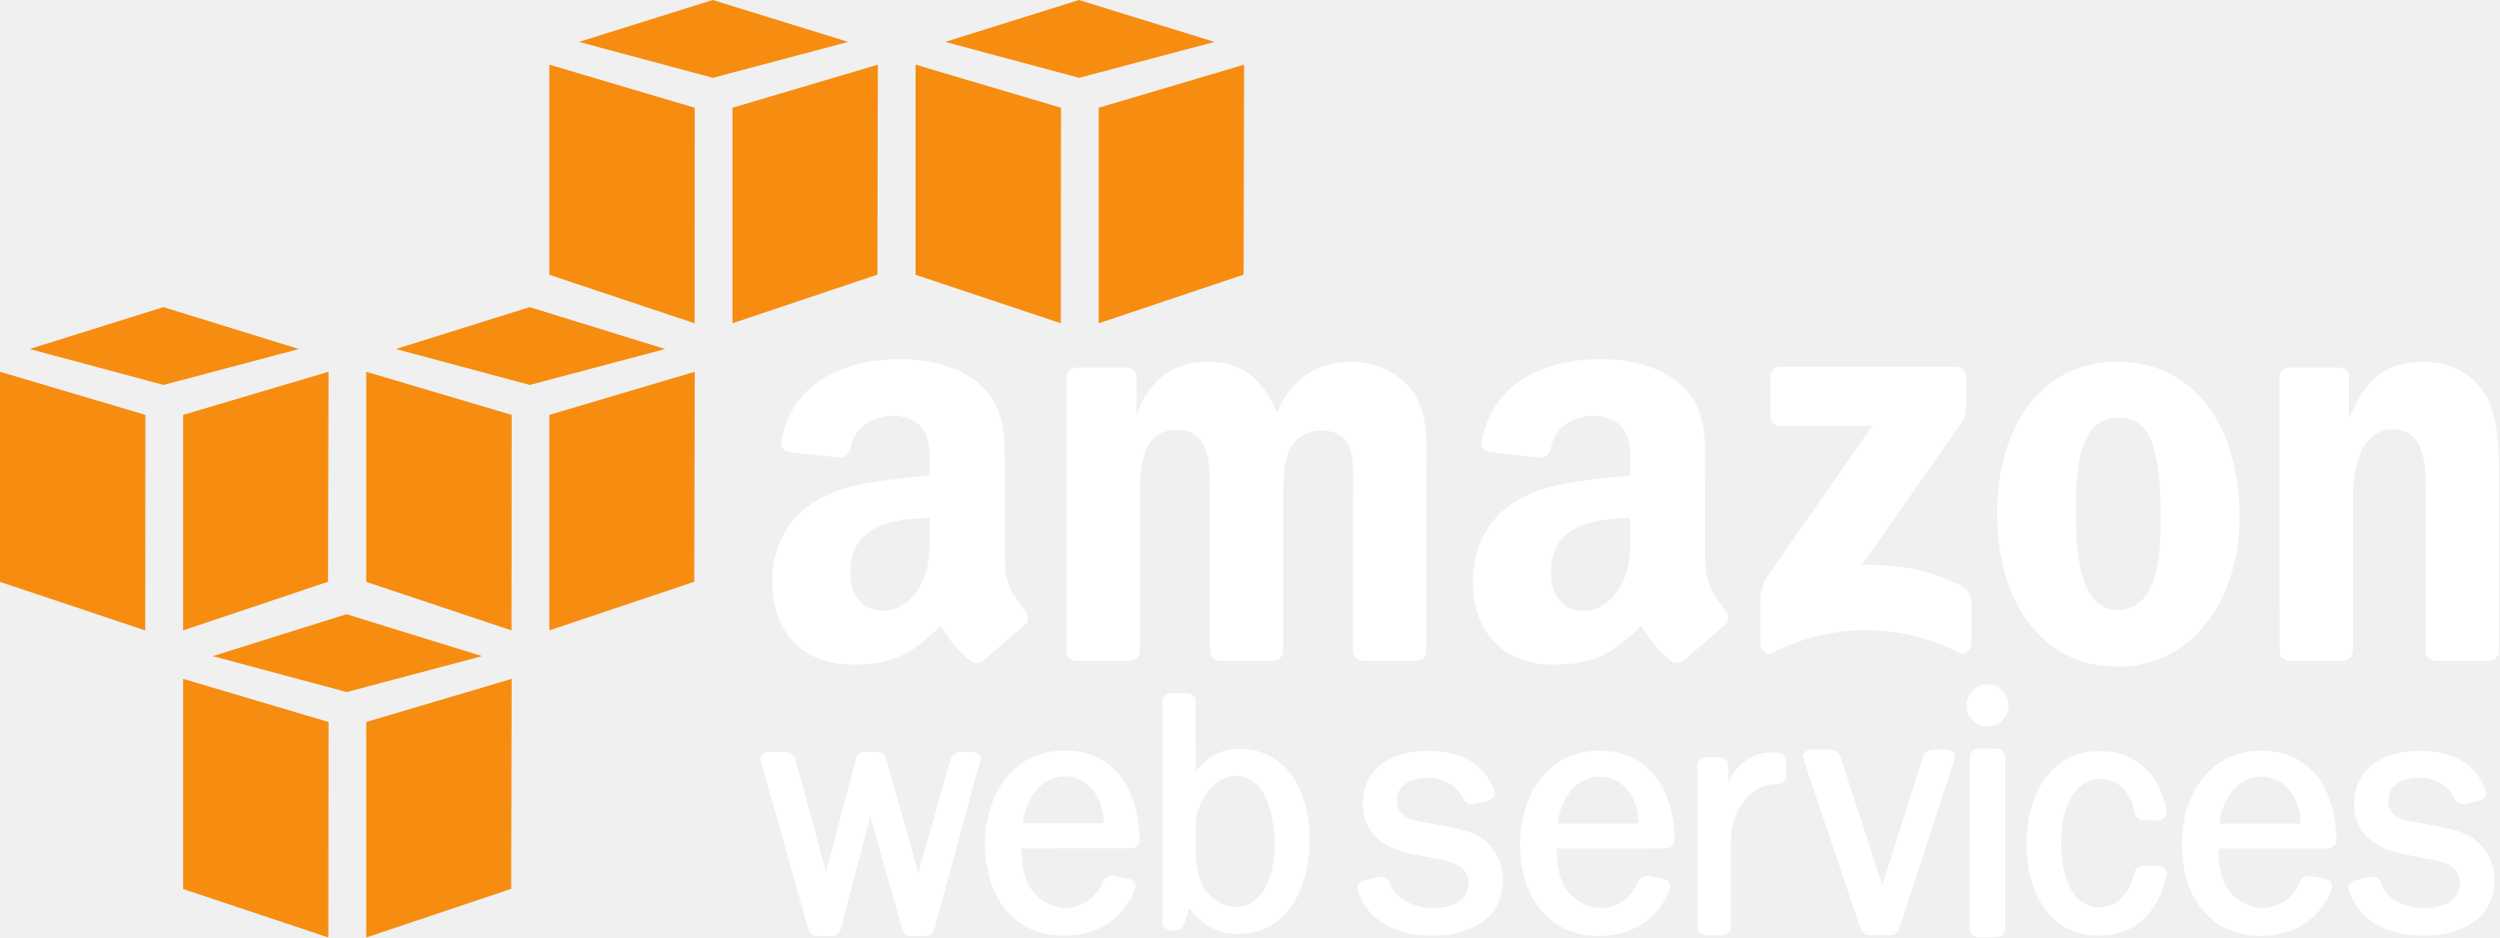
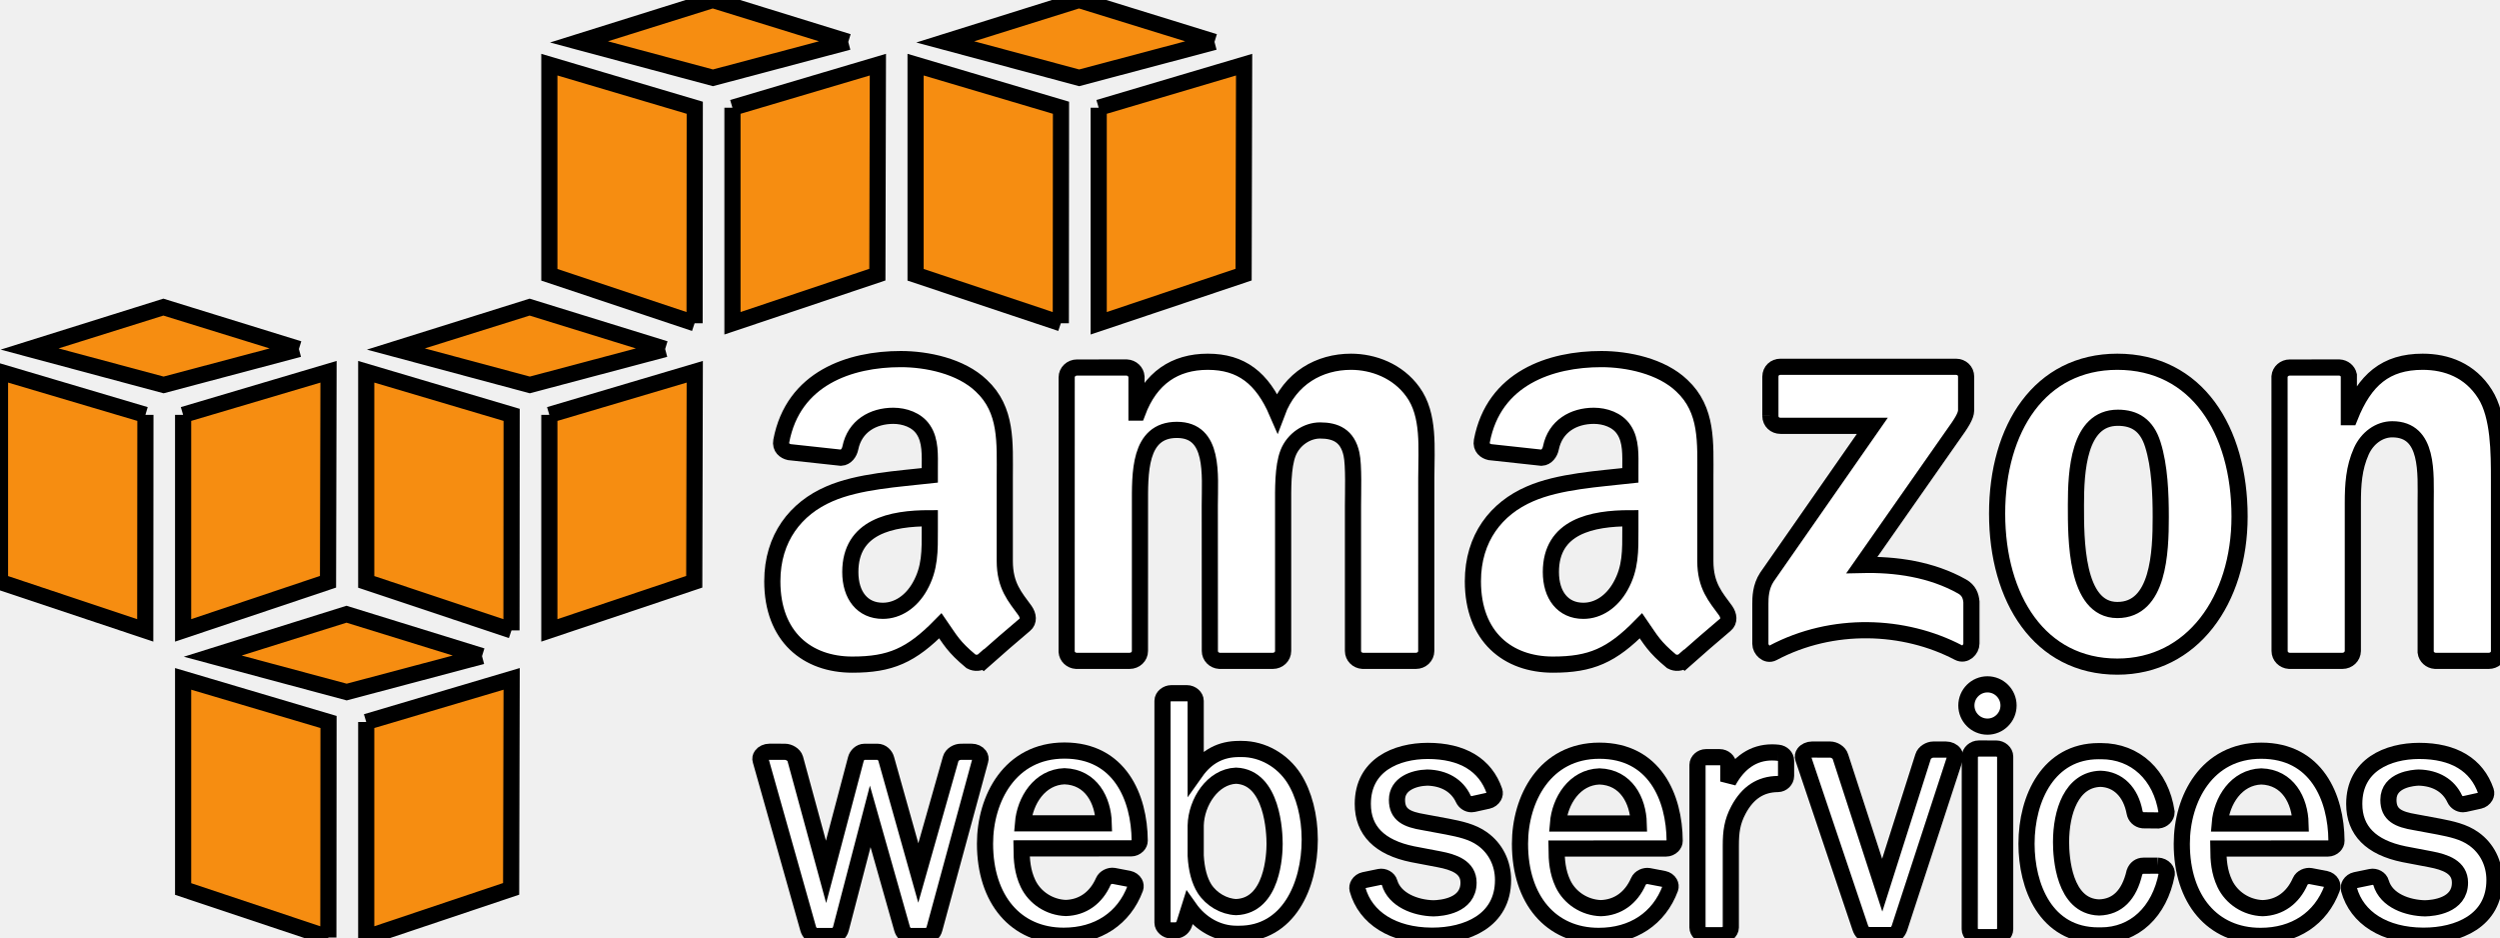
<svg xmlns="http://www.w3.org/2000/svg" viewBox="0 0 580 217.5" height="217.5" width="580" xml:space="preserve" version="1.1" id="svg2">
  <defs id="defs6" />
  <g transform="matrix(1.25,0,0,-1.25,0,217.5)" id="g10">
    <g transform="scale(0.1,0.1)" id="g12">
-       <path id="path14" style="fill:#f68d11;fill-opacity:1;fill-rule:nonzero;stroke:none" d="m 1289.67,1140 -269.67,90 0,390 270,-80 -0.33,-400" />
-       <path id="path16" style="fill:#f68d11;fill-opacity:1;fill-rule:nonzero;stroke:none" d="m 1360,1540 270,80 -0.94,-389.73 L 1360,1140 l 0,400" />
-       <path id="path18" style="fill:#f68d11;fill-opacity:1;fill-rule:nonzero;stroke:none" d="M 1575,1662.23 1323.36,1740 1075,1662.23 l 248.72,-66.67 251.28,66.67" />
-       <path id="path20" style="fill:#f68d11;fill-opacity:1;fill-rule:nonzero;stroke:none" d="m 1969.67,1140 -269.67,90 0,390 270,-80 -0.33,-400" />
-       <path id="path22" style="fill:#f68d11;fill-opacity:1;fill-rule:nonzero;stroke:none" d="m 2040,1540 270,80 -0.94,-389.73 L 2040,1140 l 0,400" />
-       <path id="path24" style="fill:#f68d11;fill-opacity:1;fill-rule:nonzero;stroke:none" d="M 2255,1662.23 2003.36,1740 1755,1662.23 l 248.72,-66.67 251.28,66.67" />
-       <path id="path26" style="fill:#f68d11;fill-opacity:1;fill-rule:nonzero;stroke:none" d="M 270,970 0,1050 0,660 269.672,570 270,970" />
-       <path id="path28" style="fill:#f68d11;fill-opacity:1;fill-rule:nonzero;stroke:none" d="M 340,970 610,1050 609.063,660.262 340,570 l 0,400" />
-       <path id="path30" style="fill:#f68d11;fill-opacity:1;fill-rule:nonzero;stroke:none" d="M 555,1092.23 303.359,1170 55,1092.23 303.723,1025.56 555,1092.23" />
-       <path id="path32" style="fill:#f68d11;fill-opacity:1;fill-rule:nonzero;stroke:none" d="M 949.672,570 680,660 l 0,390 270,-80 -0.328,-400" />
-       <path id="path34" style="fill:#f68d11;fill-opacity:1;fill-rule:nonzero;stroke:none" d="m 1020,970 270,80 -0.94,-389.738 L 1020,570 l 0,400" />
-       <path id="path36" style="fill:#f68d11;fill-opacity:1;fill-rule:nonzero;stroke:none" d="M 1235,1092.23 983.359,1170 735,1092.23 983.723,1025.56 1235,1092.23" />
-       <path id="path38" style="fill:#f68d11;fill-opacity:1;fill-rule:nonzero;stroke:none" d="M 609.672,0 340,90 340,480 610,400 609.672,0" />
-       <path id="path40" style="fill:#f68d11;fill-opacity:1;fill-rule:nonzero;stroke:none" d="M 680,400 950,480 949.063,90.262 680,0 l 0,400" />
-       <path id="path42" style="fill:#f68d11;fill-opacity:1;fill-rule:nonzero;stroke:none" d="M 895,522.23 643.359,600 395,522.23 643.723,455.559 895,522.23" />
-       <path id="path44" style="fill:#ffffff;fill-opacity:1;fill-rule:nonzero;stroke:none" d="m 1803.9,344.75 -19.84,-0.07 c -7.28,0 -16.56,-4.918 -18.84,-12.891 l -60.19,-212.051 -59.53,211.59 c -1.79,6.633 -8.04,13.352 -16.54,13.352 l -23.49,0 c -8.46,0 -14.63,-6.809 -16.34,-13.489 l -55.38,-209.39 -57.22,210.039 c -2.26,7.68 -11.77,12.84 -19.23,12.84 l -28.55,0.05 c -6.1,0 -11.77,-2.621 -14.81,-6.839 -2.06,-2.86 -2.63,-6.102 -1.68,-8.922 l 88.4,-312.957 c 1.95,-6.582 7.65,-13.211 15.99,-13.211 l 28.39,0 c 7.67,0 14.39,5.59 16.33,13.52 l 54.41,208.469 59.21,-208.707 c 1.78,-6.391 7.51,-13.281 15.89,-13.281 l 27.93,0 c 7.77,0 14.31,5.398 16.23,13.309 l 85.09,312.731 c 1,3.012 0.42,6.359 -1.61,9.18 -2.99,4.152 -8.59,6.73 -14.62,6.73" />
-       <path id="path46" style="fill:#ffffff;fill-opacity:1;fill-rule:nonzero;stroke:none" d="m 2049.38,211.879 -149.98,0 c 3.45,42.09 30.78,85.73 77.08,87.41 49.27,-1.609 71.81,-44.25 72.9,-87.41 z m -73.01,135.109 c -101.31,0 -147.45,-89.566 -147.45,-172.777 0,-103.852 57.36,-170.949 146.13,-170.949 63.53,0 111.96,32.098 132.88,88.18 1.12,3.207 0.77,6.688 -0.98,9.809 -2.13,3.789 -6.17,6.648 -10.95,7.699 l -28.12,5.379 c -7.55,1.184 -16.2,-3.289 -19.06,-9.777 -13.66,-31.16 -38.56,-48.84 -69.81,-49.762 -30.07,0.93 -57.68,18.793 -70.33,45.481 -10.28,21.8 -11.8,43.289 -11.97,65.14 l 203.61,0.07 c 4.27,0 8.69,1.879 11.81,5.04 2.61,2.621 4.03,5.878 4,9.14 -0.5,80.899 -37.47,167.328 -139.76,167.328" />
-       <path id="path48" style="fill:#ffffff;fill-opacity:1;fill-rule:nonzero;stroke:none" d="m 2366.62,173.711 c 0,-19.16 -3.47,-114.832 -71.44,-117.281 -22.78,0.871 -45.8,14.262 -58.66,34.059 -9.47,14.973 -15,35.672 -16.42,61.282 l 0,56.289 c 1.11,43.121 31.46,90.441 74.86,92.273 68.2,-2.691 71.66,-105.941 71.66,-126.621 z m -60.78,176.18 -5.39,0 c -33.63,0 -60.06,-13.969 -80.35,-42.602 l -0.03,131.93 c 0,7.41 -7.65,14.16 -16.1,14.16 l -29.28,0 c -7.65,0 -16.21,-6.059 -16.23,-14.16 l 0,-411.84 c 0.03,-7.481 7.68,-14.277 16.12,-14.277 l 8.6,0.047 c 8.12,0 13.9,6.543 15.85,12.621 l 9.16,29.07 c 21.28,-30.219 53.33,-47.969 87.63,-47.969 l 5.25,0 c 90.35,0 130.79,87.879 130.79,174.969 0,43.351 -10.69,84.801 -29.32,113.719 -21.53,33.511 -58.59,54.332 -96.7,54.332" />
-       <path id="path50" style="fill:#ffffff;fill-opacity:1;fill-rule:nonzero;stroke:none" d="m 2752.47,182.98 c -19.04,13.68 -41.93,18.25 -64.86,22.829 l -43.97,8.152 c -31.55,5.187 -49.81,13.648 -49.81,41.488 0,29.43 30.5,40.68 56.36,41.379 31.58,-0.797 55.33,-14.887 66.86,-39.668 2.74,-5.84 8.81,-9.769 15.12,-9.769 1.08,0 2.18,0.121 3.22,0.347 l 27.44,6.063 c 4.48,0.988 8.66,4.058 10.9,8.051 1.79,3.168 2.18,6.628 1.11,9.718 -16.79,48.91 -59.42,74.758 -123.91,74.758 -58.27,-0.129 -120.54,-26.039 -120.54,-98.406 0,-49.461 31.08,-80.871 92.44,-93.371 l 49.22,-9.379 c 27.02,-5.172 54.65,-14.371 54.65,-43.383 0,-42.949 -49.98,-47.328 -65.09,-47.641 -33.9,0.731 -72.28,15.852 -81.6,47.872 -1.87,7.039 -10.73,12.019 -18.5,10.402 l -28.7,-5.922 c -4.32,-0.91 -8.27,-3.719 -10.57,-7.512 -1.93,-3.16 -2.48,-6.699 -1.59,-9.93 14.81,-53.129 66.1,-85.168 137.2,-85.707 l 1.58,-0.012 c 63.5,0 131.35,27.191 131.35,103.469 0,31.05 -13.97,58.812 -38.31,76.171" />
-       <path id="path52" style="fill:#ffffff;fill-opacity:1;fill-rule:nonzero;stroke:none" d="m 3042.75,211.57 -150.02,0 c 3.43,42.129 30.76,85.789 77.06,87.391 49.25,-1.563 71.82,-44.199 72.96,-87.391 z m -73.04,135.129 c -101.33,0 -147.48,-89.57 -147.48,-172.777 0,-103.844 57.37,-170.934 146.15,-170.934 63.54,0 111.97,32.102 132.91,88.172 1.11,3.211 0.76,6.699 -1,9.828 -2.13,3.793 -6.18,6.653 -10.95,7.684 l -28.16,5.379 c -6.59,1.07 -15.78,-2.34 -19.02,-9.789 -13.67,-31.141 -38.58,-48.821 -69.8,-49.782 -30.1,0.961 -57.7,18.82 -70.3,45.5 -10.3,21.75 -11.83,43.258 -11.98,65.16 l 203.59,0.05 c 4.24,0 8.63,1.868 11.75,5.008 2.62,2.633 4.04,5.891 4.01,9.172 -0.47,80.891 -37.41,167.328 -139.72,167.328" />
-       <path id="path54" style="fill:#ffffff;fill-opacity:1;fill-rule:nonzero;stroke:none" d="m 3301.69,342.891 c -3.97,0.437 -7.79,0.648 -11.5,0.648 -34.17,0 -61.92,-18.578 -81.18,-54.07 l 0.07,31.082 c -0.03,7.527 -7.54,14.14 -16.07,14.14 l -25.43,0 c -8.34,0 -15.7,-6.64 -15.76,-14.261 L 3151.78,18.5 c 0,-7.578 7.36,-14.23 15.76,-14.23 l 29.67,0.012 c 7.72,0 16.41,6.059 16.48,14.219 l 0.02,152.219 c 0,25.101 2.34,44.011 14.33,66.383 17.13,31.867 41.05,47.5 73.13,47.75 8.04,0.058 15.1,7.078 15.1,15.027 l 0,28.242 c 0,7.391 -6.41,13.879 -14.58,14.77" />
-       <path id="path56" style="fill:#ffffff;fill-opacity:1;fill-rule:nonzero;stroke:none" d="m 3613.2,348.82 -23.43,-0.011 c -7.34,0 -16.75,-5.27 -19.03,-13 L 3494.79,97.102 3417.23,335.57 c -2.29,7.918 -11.72,13.239 -19.1,13.239 l -33.46,0.031 c -6.14,0 -12.08,-2.738 -15.12,-6.969 -2.04,-2.832 -2.6,-6.043 -1.59,-9.039 L 3454.11,17.941 c 2.04,-6.231 7.45,-13.512 16.01,-13.512 l 40.49,0 c 7.43,0 13.52,5.059 16.31,13.539 L 3629.88,332.73 c 1.03,2.989 0.48,6.211 -1.55,9.051 -3.06,4.27 -8.99,7.039 -15.13,7.039" />
-       <path id="path58" style="fill:#ffffff;fill-opacity:1;fill-rule:nonzero;stroke:none" d="m 3690.18,469.859 c -21.58,0 -39.13,-17.597 -39.13,-39.25 0,-21.648 17.55,-39.238 39.13,-39.238 21.59,0 39.16,17.59 39.16,39.238 0,21.653 -17.57,39.25 -39.16,39.25" />
-       <path id="path60" style="fill:#ffffff;fill-opacity:1;fill-rule:nonzero;stroke:none" d="m 3706.29,350.738 -32.13,0.032 c -8.74,0 -16.7,-7.071 -16.7,-14.821 L 3657.3,15.359 c 0,-3.879 2,-7.73 5.46,-10.59 3.17,-2.598 7.22,-4.098 11.29,-4.098 l 32.36,-0.051 0.02,0 c 8.87,0.078 16.66,6.957 16.66,14.719 l 0,320.609 c 0,7.879 -7.86,14.789 -16.8,14.789" />
-       <path id="path62" style="fill:#ffffff;fill-opacity:1;fill-rule:nonzero;stroke:none" d="m 4006.56,133.34 -26.83,-0.102 c -7.49,0 -13.77,-4.5 -16.56,-12.316 -9.8,-42.281 -32,-64.192 -65.66,-65.16 -65.56,1.949 -70.65,93.328 -70.65,121.289 0,55.758 19.31,115.929 73.22,117.519 32.54,-1 56.21,-24.332 63.31,-62.351 1.34,-7.758 7.3,-13.629 15.44,-14.649 l 28.71,-0.281 c 8.58,0.93 15.31,7.422 15.25,15.473 -10.16,68.707 -57.77,113.117 -121.4,113.117 l -2.2,-0.059 -2.49,0.059 c -92.54,0 -133.97,-86.367 -133.97,-171.957 0,-78.473 34.93,-170.102 133.45,-170.102 l 4.72,0 c 62.04,0 108.87,43.488 122.28,114 0.3,3.36 -0.86,6.719 -3.24,9.45 -3.08,3.539 -7.99,5.808 -13.38,6.07" />
-       <path id="path64" style="fill:#ffffff;fill-opacity:1;fill-rule:nonzero;stroke:none" d="m 4271.54,211.57 -150.04,0 c 3.43,42.141 30.77,85.789 77.1,87.391 49.26,-1.563 71.82,-44.199 72.94,-87.391 z m -73.04,135.129 c -101.32,0 -147.46,-89.57 -147.46,-172.777 0,-103.844 57.37,-170.934 146.15,-170.934 63.51,0 111.92,32.082 132.88,88.16 1.09,3.231 0.73,6.731 -1.02,9.84 -2.16,3.821 -6.09,6.614 -10.94,7.684 l -28.12,5.379 c -6.62,1.07 -15.78,-2.34 -19.02,-9.789 -13.71,-31.141 -38.63,-48.821 -69.84,-49.793 -30.09,0.973 -57.68,18.832 -70.28,45.512 -10.31,21.782 -11.84,43.289 -12,65.16 l 203.61,0.031 c 4.28,0 8.7,1.887 11.83,5.058 2.6,2.649 4,5.911 3.95,9.141 -0.47,80.891 -37.42,167.328 -139.74,167.328" />
-       <path id="path66" style="fill:#ffffff;fill-opacity:1;fill-rule:nonzero;stroke:none" d="m 4593.31,182.98 c -19.07,13.692 -41.99,18.258 -64.88,22.829 l -43.97,8.152 c -31.52,5.187 -49.77,13.648 -49.77,41.488 0,37.961 47.11,41.133 56.3,41.379 31.61,-0.797 55.36,-14.887 66.87,-39.68 2.76,-5.839 8.85,-9.757 15.17,-9.757 1.09,0 2.18,0.121 3.24,0.347 l 27.42,6.063 c 4.48,0.988 8.65,4.07 10.89,8.058 1.78,3.172 2.17,6.621 1.1,9.711 -16.77,48.91 -59.41,74.758 -123.93,74.758 -58.25,-0.129 -120.5,-26.039 -120.5,-98.406 0,-49.473 31.07,-80.883 92.42,-93.371 l 49.24,-9.379 c 27.02,-5.172 54.65,-14.371 54.65,-43.383 0,-42.949 -49.98,-47.328 -65.09,-47.641 -31.43,0.672 -71.66,13.652 -81.59,47.832 -1.82,7.079 -10.67,12.051 -18.58,10.442 l -28.65,-5.922 c -4.34,-0.922 -8.3,-3.75 -10.6,-7.551 -1.91,-3.168 -2.46,-6.68 -1.56,-9.891 14.77,-53.129 66.05,-85.168 137.16,-85.707 l 1.58,-0.012 c 63.51,0 131.37,27.191 131.37,103.469 0,31.07 -13.96,58.839 -38.29,76.171" />
-       <path id="path68" style="fill:#ffffff;fill-opacity:1;fill-rule:evenodd;stroke:none" d="m 3287.15,967.98 0,72.8 c 0.04,11.04 8.42,18.45 18.48,18.44 l 326.15,0.01 c 10.41,0 18.81,-7.59 18.81,-18.37 l 0,-62.43 c -0.1,-10.45 -8.93,-24.114 -24.57,-45.813 L 3457.09,691.41 c 62.68,1.488 129.04,-7.898 186,-39.922 12.87,-7.218 16.29,-17.929 17.34,-28.386 l 0,-77.68 c 0,-10.711 -11.72,-23.09 -24.02,-16.641 -100.39,52.598 -233.62,58.34 -344.65,-0.609 -11.33,-6.051 -23.21,6.137 -23.21,16.848 l 0,73.812 c 0,11.777 0.24,32.008 12.13,50.027 l 195.75,280.782 -170.41,0.039 c -10.43,0 -18.77,7.422 -18.87,18.3" />
-       <path id="path70" style="fill:#ffffff;fill-opacity:1;fill-rule:evenodd;stroke:none" d="m 2097.45,513.461 -99.25,0 c -9.43,0.617 -16.98,7.73 -17.73,16.801 l 0.07,509.278 c 0,10.19 8.58,18.33 19.14,18.33 l 92.41,0.05 c 9.68,-0.54 17.42,-7.84 18.08,-17.1 l 0,-66.543 1.84,0 c 24.06,64.333 69.45,94.293 130.57,94.293 62.05,0 100.96,-29.96 128.75,-94.293 24.1,64.333 78.73,94.293 137.13,94.293 41.68,0 87.01,-17.12 114.8,-55.68 31.49,-42.89 25,-105.007 25,-159.687 l -0.06,-321.394 c 0,-10.161 -8.57,-18.348 -19.12,-18.348 l -99.1,0 c -9.98,0.617 -17.83,8.578 -17.83,18.301 l 0,270.008 c 0,21.421 1.83,75.027 -2.79,95.371 -7.43,34.324 -29.67,43.914 -58.34,43.914 -24.11,0 -49.13,-16.075 -59.32,-41.739 -10.18,-25.761 -9.24,-68.625 -9.24,-97.546 l 0,-269.961 c 0,-10.161 -8.57,-18.348 -19.14,-18.348 l -99.12,0 c -9.93,0.617 -17.8,8.578 -17.8,18.301 l -0.13,270.008 c 0,56.804 9.29,140.359 -61.09,140.359 -71.32,0 -68.54,-81.426 -68.54,-140.359 l -0.06,-269.961 c 0.04,-10.161 -8.54,-18.348 -19.13,-18.348" />
-       <path id="path72" style="fill:#ffffff;fill-opacity:1;fill-rule:evenodd;stroke:none" d="m 3932.29,964.656 c -73.21,0 -77.82,-99.656 -77.82,-161.836 0,-62.144 -0.92,-195.019 76.92,-195.019 76.89,0 80.58,107.168 80.58,172.531 0,42.859 -1.83,94.285 -14.8,135.012 -11.15,35.379 -33.36,49.312 -64.88,49.312 z m -0.9,103.914 c 147.26,0 226.93,-126.441 226.93,-287.132 0,-155.426 -88.03,-278.676 -226.93,-278.676 -144.51,0 -223.26,126.476 -223.26,284.008 0,158.601 79.64,281.8 223.26,281.8" />
-       <path id="path74" style="fill:#ffffff;fill-opacity:1;fill-rule:evenodd;stroke:none" d="m 4349.32,513.461 -98.87,0 c -9.96,0.617 -17.81,8.578 -17.81,18.301 l -0.14,509.508 c 0.82,9.28 9.06,16.6 19.02,16.6 l 92.07,0.05 c 8.68,-0.48 15.8,-6.38 17.62,-14.27 l 0,-77.927 1.88,0 c 27.75,69.667 66.68,102.847 135.19,102.847 44.47,0 88.03,-16.03 115.8,-59.98 C 4640,967.883 4640,899.316 4640,850.012 l 0,-320.492 c -1.11,-9.032 -9.16,-16.059 -18.96,-16.059 l -99.52,0 c -9.18,0.598 -16.56,7.379 -17.67,16.059 l 0,276.535 c 0,55.722 6.5,137.187 -62.07,137.187 -24.07,0 -46.27,-16.113 -57.4,-40.73 -13.91,-31.067 -15.75,-62.141 -15.75,-96.457 l 0,-274.246 c -0.17,-10.161 -8.75,-18.348 -19.31,-18.348" />
-       <path id="path76" style="fill:#ffffff;fill-opacity:1;fill-rule:evenodd;stroke:none" d="m 3127.19,514.75 c -6.58,-5.871 -16,-6.262 -23.42,-2.309 -32.95,27.391 -38.87,40.09 -56.88,66.141 -54.47,-55.48 -93.04,-72.121 -163.57,-72.121 -83.57,0 -148.53,51.559 -148.53,154.66 0,80.527 43.61,135.305 105.8,162.172 53.84,23.633 129.04,27.937 186.58,34.402 l 0,12.871 c 0,23.614 1.85,51.551 -12.09,71.946 -12.03,18.258 -35.24,25.758 -55.69,25.758 -37.85,0 -71.48,-19.403 -79.76,-59.598 -1.68,-8.926 -8.24,-17.793 -17.23,-18.223 l -96.15,10.418 c -8.14,1.828 -17.15,8.321 -14.8,20.715 22.1,116.698 127.46,151.958 221.89,151.958 48.24,0 111.39,-12.88 149.45,-49.39 48.25,-45.127 43.6,-105.263 43.6,-170.783 l 0,-154.586 c 0,-46.5 19.33,-66.91 37.5,-91.972 6.29,-9.039 7.71,-19.75 -0.37,-26.379 -20.26,-16.981 -56.27,-48.231 -76.06,-65.899 l -0.27,0.219 z m -100.02,241.961 c 0,-38.672 0.92,-70.922 -18.58,-105.262 -15.78,-27.949 -40.86,-45.117 -68.71,-45.117 -38.02,0 -60.29,28.988 -60.29,71.969 0,84.492 75.82,99.875 147.58,99.875 l 0,-21.465" />
-       <path id="path78" style="fill:#ffffff;fill-opacity:1;fill-rule:evenodd;stroke:none" d="m 1826.45,514.75 c -6.56,-5.871 -16.05,-6.262 -23.47,-2.309 -32.95,27.391 -38.85,40.09 -56.88,66.141 -54.44,-55.48 -93.03,-72.121 -163.6,-72.121 -83.54,0 -148.52,51.559 -148.52,154.66 0,80.527 43.65,135.305 105.84,162.172 53.85,23.633 129.04,27.937 186.58,34.402 l 0,12.871 c 0,23.614 1.87,51.551 -12.07,71.946 -12.06,18.258 -35.29,25.758 -55.68,25.758 -37.85,0 -71.52,-19.403 -79.77,-59.598 -1.72,-8.926 -8.25,-17.793 -17.23,-18.223 l -96.19,10.418 c -8.12,1.828 -17.14,8.321 -14.81,20.715 22.1,116.698 127.47,151.958 221.89,151.958 48.3,0 111.4,-12.88 149.47,-49.39 48.27,-45.127 43.61,-105.263 43.61,-170.783 l 0,-154.586 c 0,-46.5 19.34,-66.91 37.46,-91.972 6.32,-9.039 7.75,-19.75 -0.31,-26.379 -20.28,-16.981 -56.31,-48.231 -76.09,-65.899 l -0.23,0.219 z M 1726.4,756.711 c 0,-38.672 0.91,-70.922 -18.55,-105.262 -15.77,-27.949 -40.87,-45.117 -68.68,-45.117 -38.1,0 -60.36,28.988 -60.36,71.969 0,84.492 75.8,99.875 147.59,99.875 l 0,-21.465" />
+       <path id="path14" style="fill:#f68d11;fill-opacity:1;fill-rule:nonzero;stroke:#000;stroke-width:30;" d="m 1289.67,1140 -269.67,90 0,390 270,-80 -0.33,-400" />
+       <path id="path16" style="fill:#f68d11;fill-opacity:1;fill-rule:nonzero;stroke:#000;stroke-width:30;" d="m 1360,1540 270,80 -0.94,-389.73 L 1360,1140 l 0,400" />
+       <path id="path18" style="fill:#f68d11;fill-opacity:1;fill-rule:nonzero;stroke:#000;stroke-width:30;" d="M 1575,1662.23 1323.36,1740 1075,1662.23 l 248.72,-66.67 251.28,66.67" />
+       <path id="path20" style="fill:#f68d11;fill-opacity:1;fill-rule:nonzero;stroke:#000;stroke-width:30;" d="m 1969.67,1140 -269.67,90 0,390 270,-80 -0.33,-400" />
+       <path id="path22" style="fill:#f68d11;fill-opacity:1;fill-rule:nonzero;stroke:#000;stroke-width:30;" d="m 2040,1540 270,80 -0.94,-389.73 L 2040,1140 l 0,400" />
+       <path id="path24" style="fill:#f68d11;fill-opacity:1;fill-rule:nonzero;stroke:#000;stroke-width:30;" d="M 2255,1662.23 2003.36,1740 1755,1662.23 l 248.72,-66.67 251.28,66.67" />
+       <path id="path26" style="fill:#f68d11;fill-opacity:1;fill-rule:nonzero;stroke:#000;stroke-width:30;" d="M 270,970 0,1050 0,660 269.672,570 270,970" />
+       <path id="path28" style="fill:#f68d11;fill-opacity:1;fill-rule:nonzero;stroke:#000;stroke-width:30;" d="M 340,970 610,1050 609.063,660.262 340,570 l 0,400" />
+       <path id="path30" style="fill:#f68d11;fill-opacity:1;fill-rule:nonzero;stroke:#000;stroke-width:30;" d="M 555,1092.23 303.359,1170 55,1092.23 303.723,1025.56 555,1092.23" />
+       <path id="path32" style="fill:#f68d11;fill-opacity:1;fill-rule:nonzero;stroke:#000;stroke-width:30;" d="M 949.672,570 680,660 l 0,390 270,-80 -0.328,-400" />
+       <path id="path34" style="fill:#f68d11;fill-opacity:1;fill-rule:nonzero;stroke:#000;stroke-width:30;" d="m 1020,970 270,80 -0.94,-389.738 L 1020,570 l 0,400" />
+       <path id="path36" style="fill:#f68d11;fill-opacity:1;fill-rule:nonzero;stroke:#000;stroke-width:30;" d="M 1235,1092.23 983.359,1170 735,1092.23 983.723,1025.56 1235,1092.23" />
+       <path id="path38" style="fill:#f68d11;fill-opacity:1;fill-rule:nonzero;stroke:#000;stroke-width:30;" d="M 609.672,0 340,90 340,480 610,400 609.672,0" />
+       <path id="path40" style="fill:#f68d11;fill-opacity:1;fill-rule:nonzero;stroke:#000;stroke-width:30;" d="M 680,400 950,480 949.063,90.262 680,0 l 0,400" />
+       <path id="path42" style="fill:#f68d11;fill-opacity:1;fill-rule:nonzero;stroke:#000;stroke-width:30;" d="M 895,522.23 643.359,600 395,522.23 643.723,455.559 895,522.23" />
+       <path id="path44" style="fill:#ffffff;fill-opacity:1;fill-rule:nonzero;stroke:#000;stroke-width:30;" d="m 1803.9,344.75 -19.84,-0.07 c -7.28,0 -16.56,-4.918 -18.84,-12.891 l -60.19,-212.051 -59.53,211.59 c -1.79,6.633 -8.04,13.352 -16.54,13.352 l -23.49,0 c -8.46,0 -14.63,-6.809 -16.34,-13.489 l -55.38,-209.39 -57.22,210.039 c -2.26,7.68 -11.77,12.84 -19.23,12.84 l -28.55,0.05 c -6.1,0 -11.77,-2.621 -14.81,-6.839 -2.06,-2.86 -2.63,-6.102 -1.68,-8.922 l 88.4,-312.957 c 1.95,-6.582 7.65,-13.211 15.99,-13.211 l 28.39,0 c 7.67,0 14.39,5.59 16.33,13.52 l 54.41,208.469 59.21,-208.707 c 1.78,-6.391 7.51,-13.281 15.89,-13.281 l 27.93,0 c 7.77,0 14.31,5.398 16.23,13.309 l 85.09,312.731 c 1,3.012 0.42,6.359 -1.61,9.18 -2.99,4.152 -8.59,6.73 -14.62,6.73" />
+       <path id="path46" style="fill:#ffffff;fill-opacity:1;fill-rule:nonzero;stroke:#000;stroke-width:30;" d="m 2049.38,211.879 -149.98,0 c 3.45,42.09 30.78,85.73 77.08,87.41 49.27,-1.609 71.81,-44.25 72.9,-87.41 z m -73.01,135.109 c -101.31,0 -147.45,-89.566 -147.45,-172.777 0,-103.852 57.36,-170.949 146.13,-170.949 63.53,0 111.96,32.098 132.88,88.18 1.12,3.207 0.77,6.688 -0.98,9.809 -2.13,3.789 -6.17,6.648 -10.95,7.699 l -28.12,5.379 c -7.55,1.184 -16.2,-3.289 -19.06,-9.777 -13.66,-31.16 -38.56,-48.84 -69.81,-49.762 -30.07,0.93 -57.68,18.793 -70.33,45.481 -10.28,21.8 -11.8,43.289 -11.97,65.14 l 203.61,0.07 c 4.27,0 8.69,1.879 11.81,5.04 2.61,2.621 4.03,5.878 4,9.14 -0.5,80.899 -37.47,167.328 -139.76,167.328" />
+       <path id="path48" style="fill:#ffffff;fill-opacity:1;fill-rule:nonzero;stroke:#000;stroke-width:30;" d="m 2366.62,173.711 c 0,-19.16 -3.47,-114.832 -71.44,-117.281 -22.78,0.871 -45.8,14.262 -58.66,34.059 -9.47,14.973 -15,35.672 -16.42,61.282 l 0,56.289 c 1.11,43.121 31.46,90.441 74.86,92.273 68.2,-2.691 71.66,-105.941 71.66,-126.621 z m -60.78,176.18 -5.39,0 c -33.63,0 -60.06,-13.969 -80.35,-42.602 l -0.03,131.93 c 0,7.41 -7.65,14.16 -16.1,14.16 l -29.28,0 c -7.65,0 -16.21,-6.059 -16.23,-14.16 l 0,-411.84 c 0.03,-7.481 7.68,-14.277 16.12,-14.277 l 8.6,0.047 c 8.12,0 13.9,6.543 15.85,12.621 l 9.16,29.07 c 21.28,-30.219 53.33,-47.969 87.63,-47.969 l 5.25,0 c 90.35,0 130.79,87.879 130.79,174.969 0,43.351 -10.69,84.801 -29.32,113.719 -21.53,33.511 -58.59,54.332 -96.7,54.332" />
+       <path id="path50" style="fill:#ffffff;fill-opacity:1;fill-rule:nonzero;stroke:#000;stroke-width:30;" d="m 2752.47,182.98 c -19.04,13.68 -41.93,18.25 -64.86,22.829 l -43.97,8.152 c -31.55,5.187 -49.81,13.648 -49.81,41.488 0,29.43 30.5,40.68 56.36,41.379 31.58,-0.797 55.33,-14.887 66.86,-39.668 2.74,-5.84 8.81,-9.769 15.12,-9.769 1.08,0 2.18,0.121 3.22,0.347 l 27.44,6.063 c 4.48,0.988 8.66,4.058 10.9,8.051 1.79,3.168 2.18,6.628 1.11,9.718 -16.79,48.91 -59.42,74.758 -123.91,74.758 -58.27,-0.129 -120.54,-26.039 -120.54,-98.406 0,-49.461 31.08,-80.871 92.44,-93.371 l 49.22,-9.379 c 27.02,-5.172 54.65,-14.371 54.65,-43.383 0,-42.949 -49.98,-47.328 -65.09,-47.641 -33.9,0.731 -72.28,15.852 -81.6,47.872 -1.87,7.039 -10.73,12.019 -18.5,10.402 l -28.7,-5.922 c -4.32,-0.91 -8.27,-3.719 -10.57,-7.512 -1.93,-3.16 -2.48,-6.699 -1.59,-9.93 14.81,-53.129 66.1,-85.168 137.2,-85.707 l 1.58,-0.012 c 63.5,0 131.35,27.191 131.35,103.469 0,31.05 -13.97,58.812 -38.31,76.171" />
+       <path id="path52" style="fill:#ffffff;fill-opacity:1;fill-rule:nonzero;stroke:#000;stroke-width:30;" d="m 3042.75,211.57 -150.02,0 c 3.43,42.129 30.76,85.789 77.06,87.391 49.25,-1.563 71.82,-44.199 72.96,-87.391 z m -73.04,135.129 c -101.33,0 -147.48,-89.57 -147.48,-172.777 0,-103.844 57.37,-170.934 146.15,-170.934 63.54,0 111.97,32.102 132.91,88.172 1.11,3.211 0.76,6.699 -1,9.828 -2.13,3.793 -6.18,6.653 -10.95,7.684 l -28.16,5.379 c -6.59,1.07 -15.78,-2.34 -19.02,-9.789 -13.67,-31.141 -38.58,-48.821 -69.8,-49.782 -30.1,0.961 -57.7,18.82 -70.3,45.5 -10.3,21.75 -11.83,43.258 -11.98,65.16 l 203.59,0.05 c 4.24,0 8.63,1.868 11.75,5.008 2.62,2.633 4.04,5.891 4.01,9.172 -0.47,80.891 -37.41,167.328 -139.72,167.328" />
+       <path id="path54" style="fill:#ffffff;fill-opacity:1;fill-rule:nonzero;stroke:#000;stroke-width:30;" d="m 3301.69,342.891 c -3.97,0.437 -7.79,0.648 -11.5,0.648 -34.17,0 -61.92,-18.578 -81.18,-54.07 l 0.07,31.082 c -0.03,7.527 -7.54,14.14 -16.07,14.14 l -25.43,0 c -8.34,0 -15.7,-6.64 -15.76,-14.261 L 3151.78,18.5 c 0,-7.578 7.36,-14.23 15.76,-14.23 l 29.67,0.012 c 7.72,0 16.41,6.059 16.48,14.219 l 0.02,152.219 c 0,25.101 2.34,44.011 14.33,66.383 17.13,31.867 41.05,47.5 73.13,47.75 8.04,0.058 15.1,7.078 15.1,15.027 l 0,28.242 c 0,7.391 -6.41,13.879 -14.58,14.77" />
+       <path id="path56" style="fill:#ffffff;fill-opacity:1;fill-rule:nonzero;stroke:#000;stroke-width:30;" d="m 3613.2,348.82 -23.43,-0.011 c -7.34,0 -16.75,-5.27 -19.03,-13 L 3494.79,97.102 3417.23,335.57 c -2.29,7.918 -11.72,13.239 -19.1,13.239 l -33.46,0.031 c -6.14,0 -12.08,-2.738 -15.12,-6.969 -2.04,-2.832 -2.6,-6.043 -1.59,-9.039 L 3454.11,17.941 c 2.04,-6.231 7.45,-13.512 16.01,-13.512 l 40.49,0 c 7.43,0 13.52,5.059 16.31,13.539 L 3629.88,332.73 c 1.03,2.989 0.48,6.211 -1.55,9.051 -3.06,4.27 -8.99,7.039 -15.13,7.039" />
+       <path id="path58" style="fill:#ffffff;fill-opacity:1;fill-rule:nonzero;stroke:#000;stroke-width:30;" d="m 3690.18,469.859 c -21.58,0 -39.13,-17.597 -39.13,-39.25 0,-21.648 17.55,-39.238 39.13,-39.238 21.59,0 39.16,17.59 39.16,39.238 0,21.653 -17.57,39.25 -39.16,39.25" />
+       <path id="path60" style="fill:#ffffff;fill-opacity:1;fill-rule:nonzero;stroke:#000;stroke-width:30;" d="m 3706.29,350.738 -32.13,0.032 c -8.74,0 -16.7,-7.071 -16.7,-14.821 L 3657.3,15.359 c 0,-3.879 2,-7.73 5.46,-10.59 3.17,-2.598 7.22,-4.098 11.29,-4.098 l 32.36,-0.051 0.02,0 c 8.87,0.078 16.66,6.957 16.66,14.719 l 0,320.609 c 0,7.879 -7.86,14.789 -16.8,14.789" />
+       <path id="path62" style="fill:#ffffff;fill-opacity:1;fill-rule:nonzero;stroke:#000;stroke-width:30;" d="m 4006.56,133.34 -26.83,-0.102 c -7.49,0 -13.77,-4.5 -16.56,-12.316 -9.8,-42.281 -32,-64.192 -65.66,-65.16 -65.56,1.949 -70.65,93.328 -70.65,121.289 0,55.758 19.31,115.929 73.22,117.519 32.54,-1 56.21,-24.332 63.31,-62.351 1.34,-7.758 7.3,-13.629 15.44,-14.649 l 28.71,-0.281 c 8.58,0.93 15.31,7.422 15.25,15.473 -10.16,68.707 -57.77,113.117 -121.4,113.117 l -2.2,-0.059 -2.49,0.059 c -92.54,0 -133.97,-86.367 -133.97,-171.957 0,-78.473 34.93,-170.102 133.45,-170.102 l 4.72,0 c 62.04,0 108.87,43.488 122.28,114 0.3,3.36 -0.86,6.719 -3.24,9.45 -3.08,3.539 -7.99,5.808 -13.38,6.07" />
+       <path id="path64" style="fill:#ffffff;fill-opacity:1;fill-rule:nonzero;stroke:#000;stroke-width:30;" d="m 4271.54,211.57 -150.04,0 c 3.43,42.141 30.77,85.789 77.1,87.391 49.26,-1.563 71.82,-44.199 72.94,-87.391 z m -73.04,135.129 c -101.32,0 -147.46,-89.57 -147.46,-172.777 0,-103.844 57.37,-170.934 146.15,-170.934 63.51,0 111.92,32.082 132.88,88.16 1.09,3.231 0.73,6.731 -1.02,9.84 -2.16,3.821 -6.09,6.614 -10.94,7.684 l -28.12,5.379 c -6.62,1.07 -15.78,-2.34 -19.02,-9.789 -13.71,-31.141 -38.63,-48.821 -69.84,-49.793 -30.09,0.973 -57.68,18.832 -70.28,45.512 -10.31,21.782 -11.84,43.289 -12,65.16 l 203.61,0.031 c 4.28,0 8.7,1.887 11.83,5.058 2.6,2.649 4,5.911 3.95,9.141 -0.47,80.891 -37.42,167.328 -139.74,167.328" />
+       <path id="path66" style="fill:#ffffff;fill-opacity:1;fill-rule:nonzero;stroke:#000;stroke-width:30;" d="m 4593.31,182.98 c -19.07,13.692 -41.99,18.258 -64.88,22.829 l -43.97,8.152 c -31.52,5.187 -49.77,13.648 -49.77,41.488 0,37.961 47.11,41.133 56.3,41.379 31.61,-0.797 55.36,-14.887 66.87,-39.68 2.76,-5.839 8.85,-9.757 15.17,-9.757 1.09,0 2.18,0.121 3.24,0.347 l 27.42,6.063 c 4.48,0.988 8.65,4.07 10.89,8.058 1.78,3.172 2.17,6.621 1.1,9.711 -16.77,48.91 -59.41,74.758 -123.93,74.758 -58.25,-0.129 -120.5,-26.039 -120.5,-98.406 0,-49.473 31.07,-80.883 92.42,-93.371 l 49.24,-9.379 c 27.02,-5.172 54.65,-14.371 54.65,-43.383 0,-42.949 -49.98,-47.328 -65.09,-47.641 -31.43,0.672 -71.66,13.652 -81.59,47.832 -1.82,7.079 -10.67,12.051 -18.58,10.442 l -28.65,-5.922 c -4.34,-0.922 -8.3,-3.75 -10.6,-7.551 -1.91,-3.168 -2.46,-6.68 -1.56,-9.891 14.77,-53.129 66.05,-85.168 137.16,-85.707 l 1.58,-0.012 c 63.51,0 131.37,27.191 131.37,103.469 0,31.07 -13.96,58.839 -38.29,76.171" />
+       <path id="path68" style="fill:#ffffff;fill-opacity:1;fill-rule:evenodd;stroke:#000;stroke-width:30;" d="m 3287.15,967.98 0,72.8 c 0.04,11.04 8.42,18.45 18.48,18.44 l 326.15,0.01 c 10.41,0 18.81,-7.59 18.81,-18.37 l 0,-62.43 c -0.1,-10.45 -8.93,-24.114 -24.57,-45.813 L 3457.09,691.41 c 62.68,1.488 129.04,-7.898 186,-39.922 12.87,-7.218 16.29,-17.929 17.34,-28.386 l 0,-77.68 c 0,-10.711 -11.72,-23.09 -24.02,-16.641 -100.39,52.598 -233.62,58.34 -344.65,-0.609 -11.33,-6.051 -23.21,6.137 -23.21,16.848 l 0,73.812 c 0,11.777 0.24,32.008 12.13,50.027 l 195.75,280.782 -170.41,0.039 c -10.43,0 -18.77,7.422 -18.87,18.3" />
+       <path id="path70" style="fill:#ffffff;fill-opacity:1;fill-rule:evenodd;stroke:#000;stroke-width:30;" d="m 2097.45,513.461 -99.25,0 c -9.43,0.617 -16.98,7.73 -17.73,16.801 l 0.07,509.278 c 0,10.19 8.58,18.33 19.14,18.33 l 92.41,0.05 c 9.68,-0.54 17.42,-7.84 18.08,-17.1 l 0,-66.543 1.84,0 c 24.06,64.333 69.45,94.293 130.57,94.293 62.05,0 100.96,-29.96 128.75,-94.293 24.1,64.333 78.73,94.293 137.13,94.293 41.68,0 87.01,-17.12 114.8,-55.68 31.49,-42.89 25,-105.007 25,-159.687 l -0.06,-321.394 c 0,-10.161 -8.57,-18.348 -19.12,-18.348 l -99.1,0 c -9.98,0.617 -17.83,8.578 -17.83,18.301 l 0,270.008 c 0,21.421 1.83,75.027 -2.79,95.371 -7.43,34.324 -29.67,43.914 -58.34,43.914 -24.11,0 -49.13,-16.075 -59.32,-41.739 -10.18,-25.761 -9.24,-68.625 -9.24,-97.546 l 0,-269.961 c 0,-10.161 -8.57,-18.348 -19.14,-18.348 l -99.12,0 c -9.93,0.617 -17.8,8.578 -17.8,18.301 l -0.13,270.008 c 0,56.804 9.29,140.359 -61.09,140.359 -71.32,0 -68.54,-81.426 -68.54,-140.359 l -0.06,-269.961 c 0.04,-10.161 -8.54,-18.348 -19.13,-18.348" />
+       <path id="path72" style="fill:#ffffff;fill-opacity:1;fill-rule:evenodd;stroke:#000;stroke-width:30;" d="m 3932.29,964.656 c -73.21,0 -77.82,-99.656 -77.82,-161.836 0,-62.144 -0.92,-195.019 76.92,-195.019 76.89,0 80.58,107.168 80.58,172.531 0,42.859 -1.83,94.285 -14.8,135.012 -11.15,35.379 -33.36,49.312 -64.88,49.312 z m -0.9,103.914 c 147.26,0 226.93,-126.441 226.93,-287.132 0,-155.426 -88.03,-278.676 -226.93,-278.676 -144.51,0 -223.26,126.476 -223.26,284.008 0,158.601 79.64,281.8 223.26,281.8" />
+       <path id="path74" style="fill:#ffffff;fill-opacity:1;fill-rule:evenodd;stroke:#000;stroke-width:30;" d="m 4349.32,513.461 -98.87,0 c -9.96,0.617 -17.81,8.578 -17.81,18.301 l -0.14,509.508 c 0.82,9.28 9.06,16.6 19.02,16.6 l 92.07,0.05 c 8.68,-0.48 15.8,-6.38 17.62,-14.27 l 0,-77.927 1.88,0 c 27.75,69.667 66.68,102.847 135.19,102.847 44.47,0 88.03,-16.03 115.8,-59.98 C 4640,967.883 4640,899.316 4640,850.012 l 0,-320.492 c -1.11,-9.032 -9.16,-16.059 -18.96,-16.059 l -99.52,0 c -9.18,0.598 -16.56,7.379 -17.67,16.059 l 0,276.535 c 0,55.722 6.5,137.187 -62.07,137.187 -24.07,0 -46.27,-16.113 -57.4,-40.73 -13.91,-31.067 -15.75,-62.141 -15.75,-96.457 l 0,-274.246 c -0.17,-10.161 -8.75,-18.348 -19.31,-18.348" />
+       <path id="path76" style="fill:#ffffff;fill-opacity:1;fill-rule:evenodd;stroke:#000;stroke-width:30;" d="m 3127.19,514.75 c -6.58,-5.871 -16,-6.262 -23.42,-2.309 -32.95,27.391 -38.87,40.09 -56.88,66.141 -54.47,-55.48 -93.04,-72.121 -163.57,-72.121 -83.57,0 -148.53,51.559 -148.53,154.66 0,80.527 43.61,135.305 105.8,162.172 53.84,23.633 129.04,27.937 186.58,34.402 l 0,12.871 c 0,23.614 1.85,51.551 -12.09,71.946 -12.03,18.258 -35.24,25.758 -55.69,25.758 -37.85,0 -71.48,-19.403 -79.76,-59.598 -1.68,-8.926 -8.24,-17.793 -17.23,-18.223 l -96.15,10.418 c -8.14,1.828 -17.15,8.321 -14.8,20.715 22.1,116.698 127.46,151.958 221.89,151.958 48.24,0 111.39,-12.88 149.45,-49.39 48.25,-45.127 43.6,-105.263 43.6,-170.783 l 0,-154.586 c 0,-46.5 19.33,-66.91 37.5,-91.972 6.29,-9.039 7.71,-19.75 -0.37,-26.379 -20.26,-16.981 -56.27,-48.231 -76.06,-65.899 l -0.27,0.219 z m -100.02,241.961 c 0,-38.672 0.92,-70.922 -18.58,-105.262 -15.78,-27.949 -40.86,-45.117 -68.71,-45.117 -38.02,0 -60.29,28.988 -60.29,71.969 0,84.492 75.82,99.875 147.58,99.875 l 0,-21.465" />
+       <path id="path78" style="fill:#ffffff;fill-opacity:1;fill-rule:evenodd;stroke:#000;stroke-width:30;" d="m 1826.45,514.75 c -6.56,-5.871 -16.05,-6.262 -23.47,-2.309 -32.95,27.391 -38.85,40.09 -56.88,66.141 -54.44,-55.48 -93.03,-72.121 -163.6,-72.121 -83.54,0 -148.52,51.559 -148.52,154.66 0,80.527 43.65,135.305 105.84,162.172 53.85,23.633 129.04,27.937 186.58,34.402 l 0,12.871 c 0,23.614 1.87,51.551 -12.07,71.946 -12.06,18.258 -35.29,25.758 -55.68,25.758 -37.85,0 -71.52,-19.403 -79.77,-59.598 -1.72,-8.926 -8.25,-17.793 -17.23,-18.223 l -96.19,10.418 c -8.12,1.828 -17.14,8.321 -14.81,20.715 22.1,116.698 127.47,151.958 221.89,151.958 48.3,0 111.4,-12.88 149.47,-49.39 48.27,-45.127 43.61,-105.263 43.61,-170.783 l 0,-154.586 c 0,-46.5 19.34,-66.91 37.46,-91.972 6.32,-9.039 7.75,-19.75 -0.31,-26.379 -20.28,-16.981 -56.31,-48.231 -76.09,-65.899 l -0.23,0.219 z M 1726.4,756.711 c 0,-38.672 0.91,-70.922 -18.55,-105.262 -15.77,-27.949 -40.87,-45.117 -68.68,-45.117 -38.1,0 -60.36,28.988 -60.36,71.969 0,84.492 75.8,99.875 147.59,99.875 l 0,-21.465" />
    </g>
  </g>
</svg>
